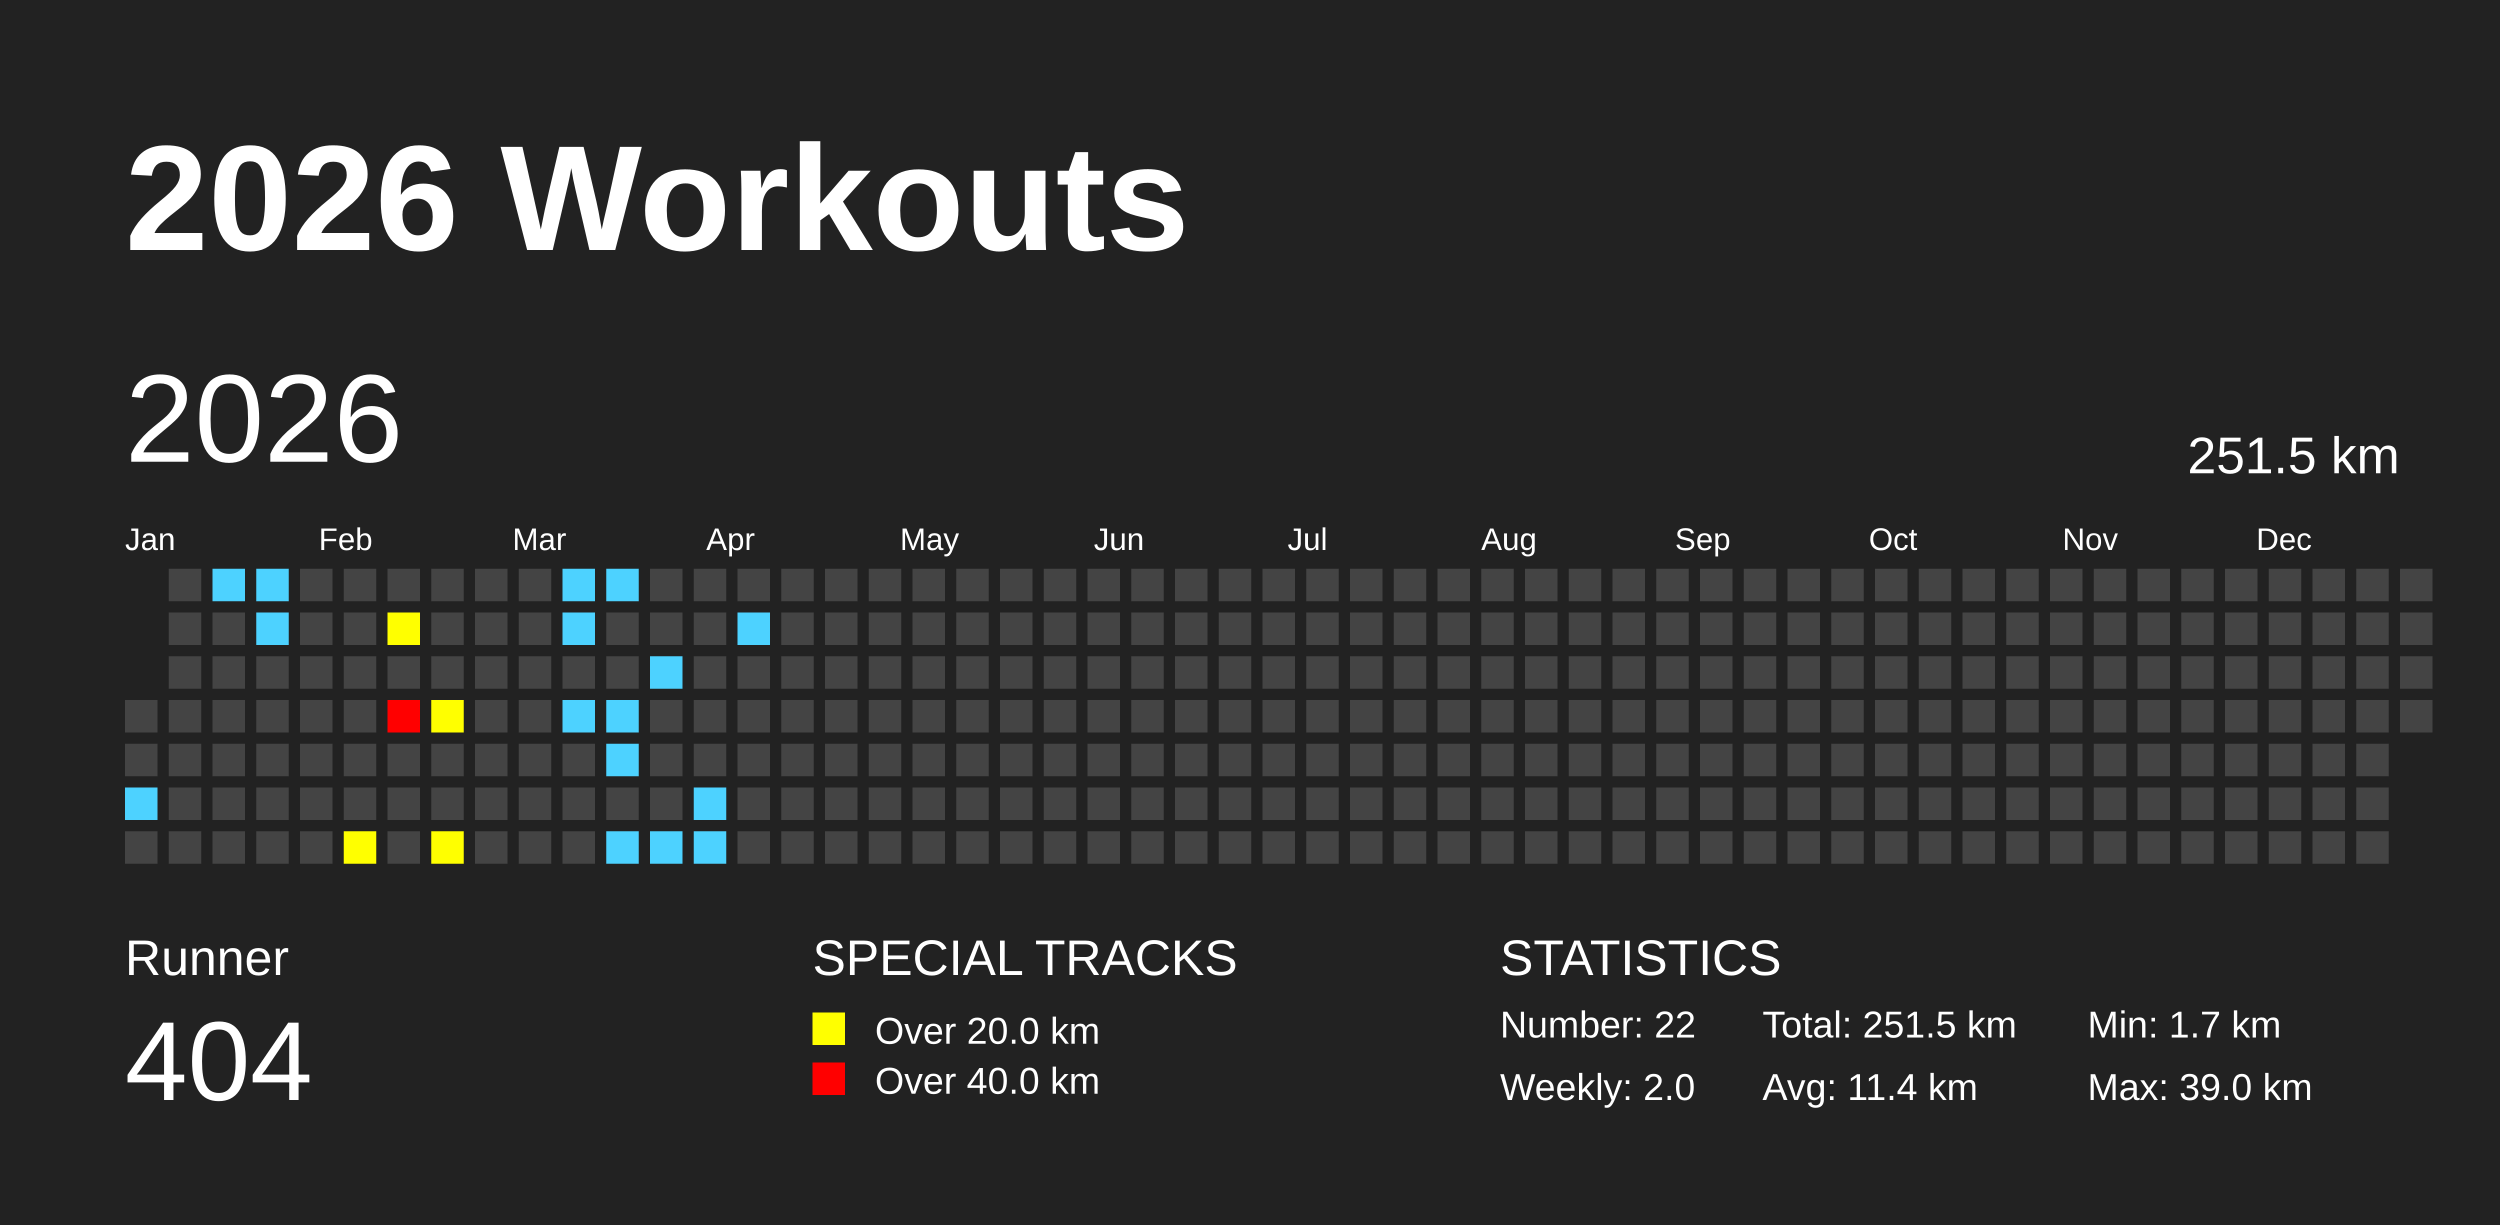
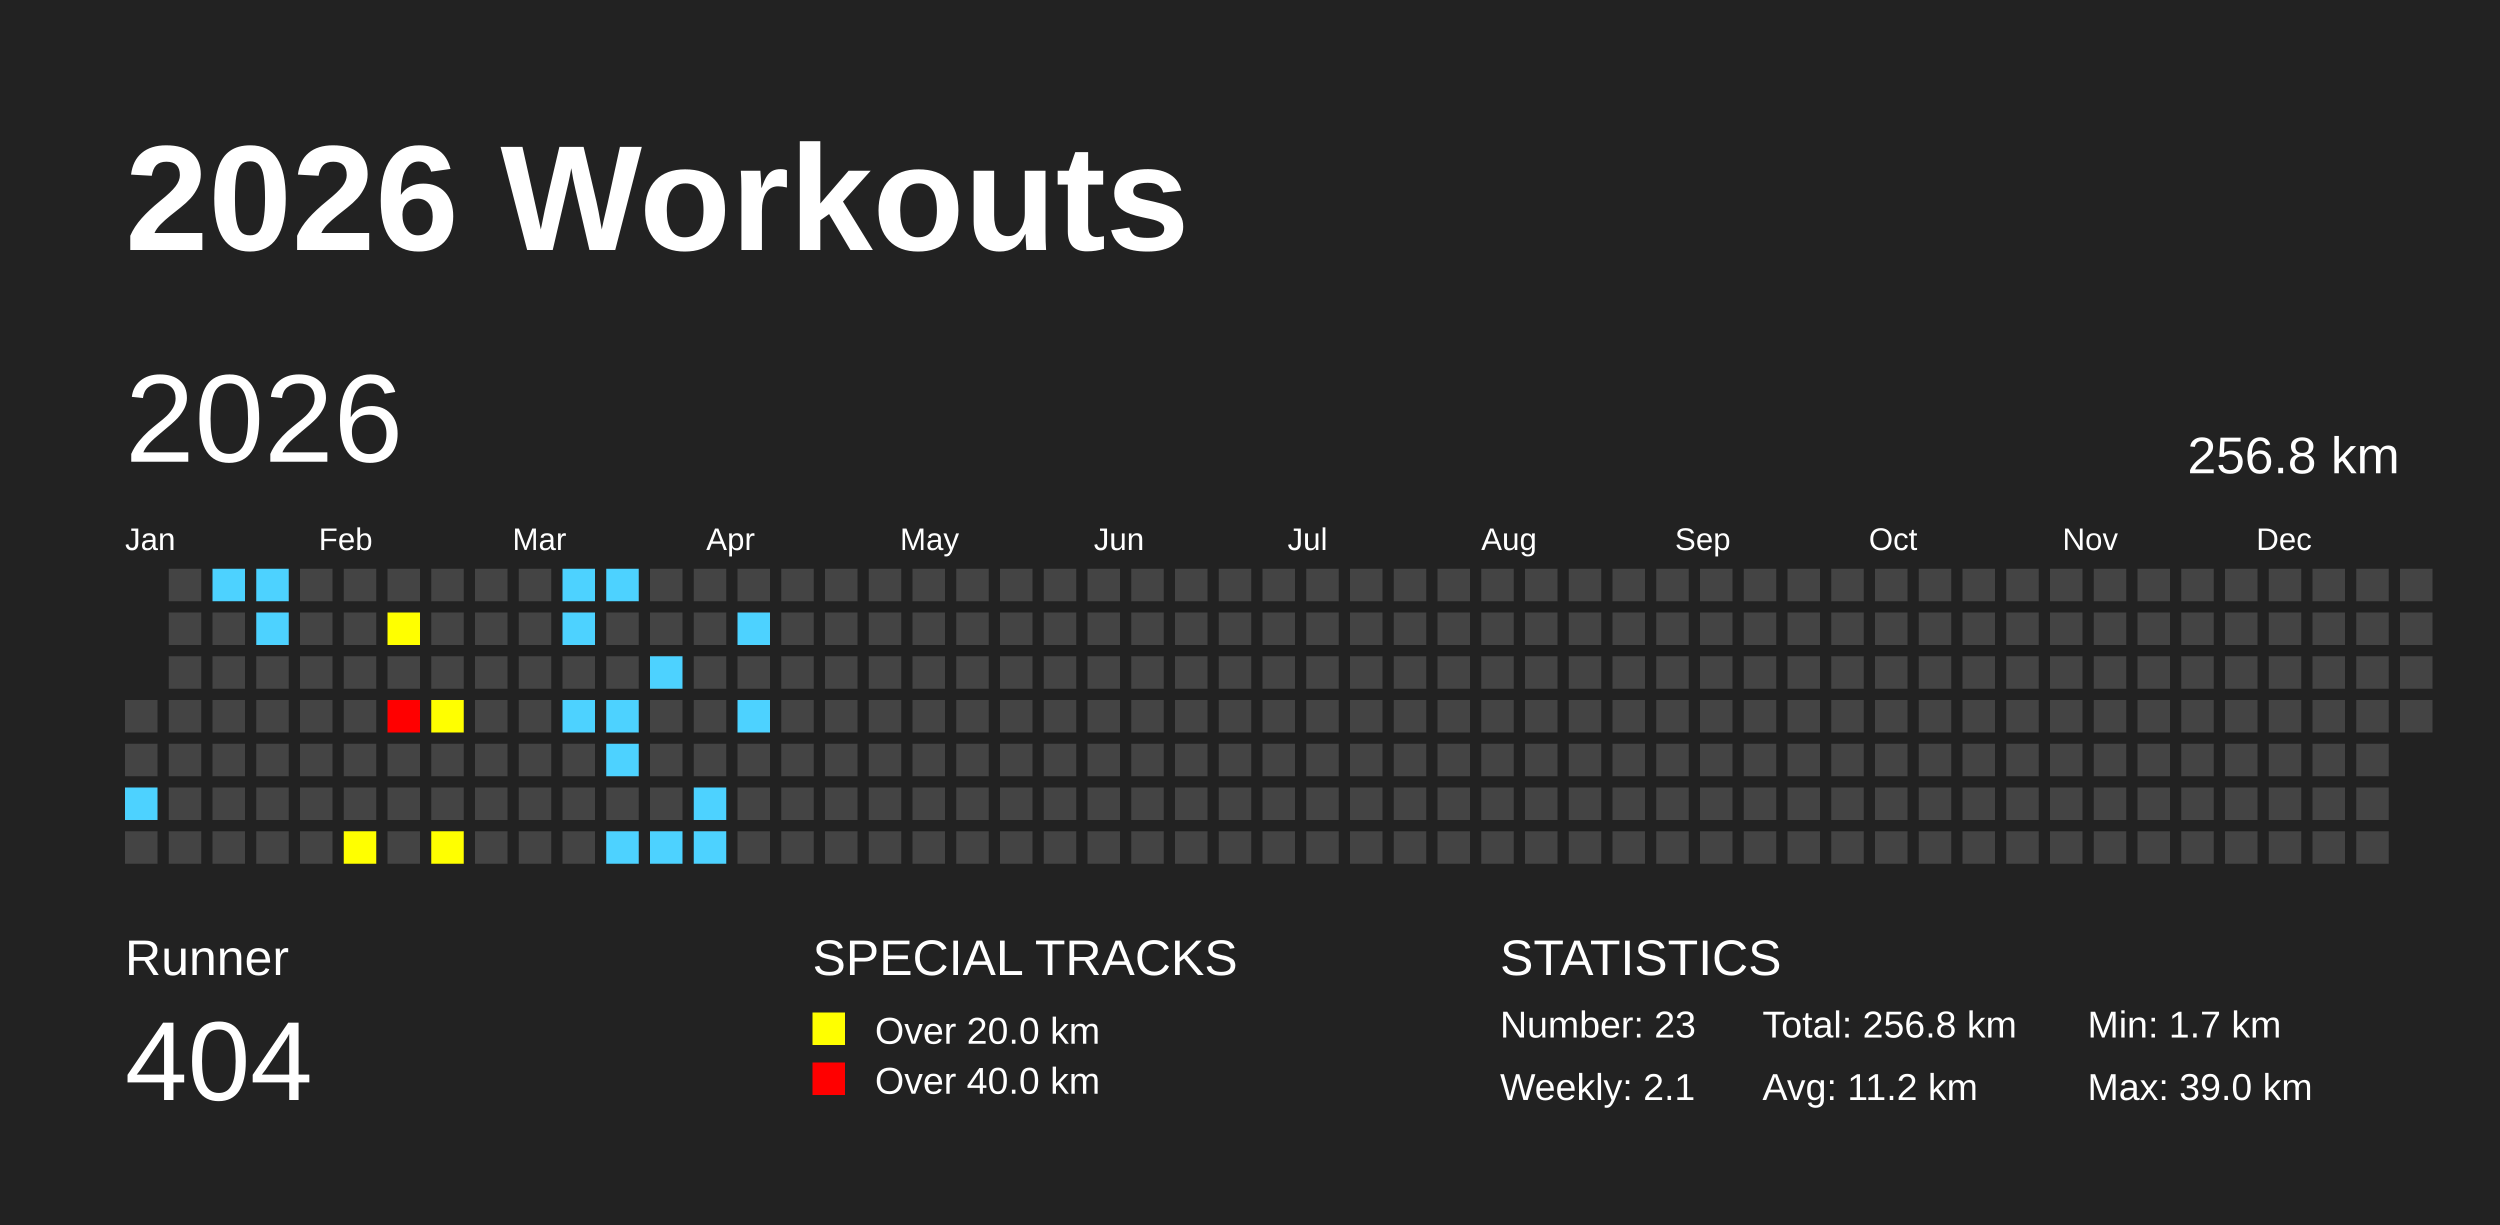
<svg xmlns="http://www.w3.org/2000/svg" baseProfile="full" height="98mm" version="1.1" viewBox="0,0,200,98" width="200mm">
  <defs />
  <rect fill="#222222" height="98" width="200" x="0" y="0" />
  <text fill="#FFFFFF" style="font-size:12px; font-family:Arial; font-weight:bold;" x="10" y="20">2026 Workouts</text>
  <text fill="#FFFFFF" style="font-size:4px; font-family:Arial" x="10" y="78">Runner</text>
  <text fill="#FFFFFF" style="font-size:9px; font-family:Arial" x="10" y="88">404</text>
  <text fill="#FFFFFF" style="font-size:4px; font-family:Arial" x="65" y="78">SPECIAL TRACKS</text>
  <rect fill="yellow" height="2.6" width="2.6" x="65" y="81" />
  <text fill="#FFFFFF" style="font-size:3px; font-family:Arial" x="70" y="83.5">Over 20.0 km</text>
  <rect fill="red" height="2.6" width="2.6" x="65" y="85" />
  <text fill="#FFFFFF" style="font-size:3px; font-family:Arial" x="70" y="87.5">Over 40.0 km</text>
  <text fill="#FFFFFF" style="font-size:4px; font-family:Arial" x="120" y="78">STATISTICS</text>
-   <text fill="#FFFFFF" style="font-size:3px; font-family:Arial" x="120" y="83">Number: 22</text>
-   <text fill="#FFFFFF" style="font-size:3px; font-family:Arial" x="120" y="88">Weekly: 2.0</text>
-   <text fill="#FFFFFF" style="font-size:3px; font-family:Arial" x="141" y="83">Total: 251.5 km</text>
-   <text fill="#FFFFFF" style="font-size:3px; font-family:Arial" x="141" y="88">Avg: 11.4 km</text>
+   <text fill="#FFFFFF" style="font-size:3px; font-family:Arial" x="120" y="83">Number: 23</text>
+   <text fill="#FFFFFF" style="font-size:3px; font-family:Arial" x="120" y="88">Weekly: 2.1</text>
+   <text fill="#FFFFFF" style="font-size:3px; font-family:Arial" x="141" y="83">Total: 256.8 km</text>
+   <text fill="#FFFFFF" style="font-size:3px; font-family:Arial" x="141" y="88">Avg: 11.2 km</text>
  <text fill="#FFFFFF" style="font-size:3px; font-family:Arial" x="167" y="83">Min: 1.7 km</text>
  <text fill="#FFFFFF" style="font-size:3px; font-family:Arial" x="167" y="88">Max: 39.0 km</text>
  <text dominant-baseline="hanging" fill="#FFFFFF" style="font-size:10.0px; font-family:Arial;" x="10" y="30">2026</text>
-   <text dominant-baseline="hanging" fill="#FFFFFF" style="font-size:4.125px; font-family:Arial;" x="175" y="35">251.5 km</text>
+   <text dominant-baseline="hanging" fill="#FFFFFF" style="font-size:4.125px; font-family:Arial;" x="175" y="35">256.8 km</text>
  <text fill="#FFFFFF" style="font-size:2.5px; font-family:Arial" x="10.0" y="44">Jan</text>
  <text fill="#FFFFFF" style="font-size:2.5px; font-family:Arial" x="25.5" y="44">Feb</text>
  <text fill="#FFFFFF" style="font-size:2.5px; font-family:Arial" x="41.0" y="44">Mar</text>
  <text fill="#FFFFFF" style="font-size:2.5px; font-family:Arial" x="56.5" y="44">Apr</text>
  <text fill="#FFFFFF" style="font-size:2.5px; font-family:Arial" x="72.0" y="44">May</text>
  <text fill="#FFFFFF" style="font-size:2.5px; font-family:Arial" x="87.5" y="44">Jun</text>
  <text fill="#FFFFFF" style="font-size:2.5px; font-family:Arial" x="103.0" y="44">Jul</text>
  <text fill="#FFFFFF" style="font-size:2.5px; font-family:Arial" x="118.5" y="44">Aug</text>
  <text fill="#FFFFFF" style="font-size:2.5px; font-family:Arial" x="134.0" y="44">Sep</text>
  <text fill="#FFFFFF" style="font-size:2.5px; font-family:Arial" x="149.5" y="44">Oct</text>
  <text fill="#FFFFFF" style="font-size:2.5px; font-family:Arial" x="165.0" y="44">Nov</text>
  <text fill="#FFFFFF" style="font-size:2.5px; font-family:Arial" x="180.5" y="44">Dec</text>
  <rect fill="#444444" height="2.6" width="2.6" x="10.0" y="56.0" />
  <rect fill="#444444" height="2.6" width="2.6" x="10.0" y="59.5" />
  <rect fill="#4DD2FF" height="2.6" width="2.6" x="10.0" y="63.0" />
  <rect fill="#444444" height="2.6" width="2.6" x="10.0" y="66.5" />
  <rect fill="#444444" height="2.6" width="2.6" x="13.5" y="45.5" />
  <rect fill="#444444" height="2.6" width="2.6" x="13.5" y="49.0" />
  <rect fill="#444444" height="2.6" width="2.6" x="13.5" y="52.5" />
  <rect fill="#444444" height="2.6" width="2.6" x="13.5" y="56.0" />
  <rect fill="#444444" height="2.6" width="2.6" x="13.5" y="59.5" />
  <rect fill="#444444" height="2.6" width="2.6" x="13.5" y="63.0" />
  <rect fill="#444444" height="2.6" width="2.6" x="13.5" y="66.5" />
  <rect fill="#4DD2FF" height="2.6" width="2.6" x="17.0" y="45.5" />
  <rect fill="#444444" height="2.6" width="2.6" x="17.0" y="49.0" />
  <rect fill="#444444" height="2.6" width="2.6" x="17.0" y="52.5" />
  <rect fill="#444444" height="2.6" width="2.6" x="17.0" y="56.0" />
  <rect fill="#444444" height="2.6" width="2.6" x="17.0" y="59.5" />
  <rect fill="#444444" height="2.6" width="2.6" x="17.0" y="63.0" />
  <rect fill="#444444" height="2.6" width="2.6" x="17.0" y="66.5" />
  <rect fill="#4DD2FF" height="2.6" width="2.6" x="20.5" y="45.5" />
  <rect fill="#4DD2FF" height="2.6" width="2.6" x="20.5" y="49.0" />
  <rect fill="#444444" height="2.6" width="2.6" x="20.5" y="52.5" />
  <rect fill="#444444" height="2.6" width="2.6" x="20.5" y="56.0" />
  <rect fill="#444444" height="2.6" width="2.6" x="20.5" y="59.5" />
  <rect fill="#444444" height="2.6" width="2.6" x="20.5" y="63.0" />
  <rect fill="#444444" height="2.6" width="2.6" x="20.5" y="66.5" />
  <rect fill="#444444" height="2.6" width="2.6" x="24.0" y="45.5" />
  <rect fill="#444444" height="2.6" width="2.6" x="24.0" y="49.0" />
  <rect fill="#444444" height="2.6" width="2.6" x="24.0" y="52.5" />
  <rect fill="#444444" height="2.6" width="2.6" x="24.0" y="56.0" />
  <rect fill="#444444" height="2.6" width="2.6" x="24.0" y="59.5" />
  <rect fill="#444444" height="2.6" width="2.6" x="24.0" y="63.0" />
  <rect fill="#444444" height="2.6" width="2.6" x="24.0" y="66.5" />
  <rect fill="#444444" height="2.6" width="2.6" x="27.5" y="45.5" />
  <rect fill="#444444" height="2.6" width="2.6" x="27.5" y="49.0" />
  <rect fill="#444444" height="2.6" width="2.6" x="27.5" y="52.5" />
  <rect fill="#444444" height="2.6" width="2.6" x="27.5" y="56.0" />
  <rect fill="#444444" height="2.6" width="2.6" x="27.5" y="59.5" />
  <rect fill="#444444" height="2.6" width="2.6" x="27.5" y="63.0" />
  <rect fill="yellow" height="2.6" width="2.6" x="27.5" y="66.5" />
  <rect fill="#444444" height="2.6" width="2.6" x="31.0" y="45.5" />
  <rect fill="yellow" height="2.6" width="2.6" x="31.0" y="49.0" />
  <rect fill="#444444" height="2.6" width="2.6" x="31.0" y="52.5" />
  <rect fill="red" height="2.6" width="2.6" x="31.0" y="56.0" />
  <rect fill="#444444" height="2.6" width="2.6" x="31.0" y="59.5" />
  <rect fill="#444444" height="2.6" width="2.6" x="31.0" y="63.0" />
  <rect fill="#444444" height="2.6" width="2.6" x="31.0" y="66.5" />
  <rect fill="#444444" height="2.6" width="2.6" x="34.5" y="45.5" />
  <rect fill="#444444" height="2.6" width="2.6" x="34.5" y="49.0" />
  <rect fill="#444444" height="2.6" width="2.6" x="34.5" y="52.5" />
  <rect fill="yellow" height="2.6" width="2.6" x="34.5" y="56.0" />
  <rect fill="#444444" height="2.6" width="2.6" x="34.5" y="59.5" />
  <rect fill="#444444" height="2.6" width="2.6" x="34.5" y="63.0" />
  <rect fill="yellow" height="2.6" width="2.6" x="34.5" y="66.5" />
  <rect fill="#444444" height="2.6" width="2.6" x="38.0" y="45.5" />
  <rect fill="#444444" height="2.6" width="2.6" x="38.0" y="49.0" />
  <rect fill="#444444" height="2.6" width="2.6" x="38.0" y="52.5" />
  <rect fill="#444444" height="2.6" width="2.6" x="38.0" y="56.0" />
  <rect fill="#444444" height="2.6" width="2.6" x="38.0" y="59.5" />
  <rect fill="#444444" height="2.6" width="2.6" x="38.0" y="63.0" />
  <rect fill="#444444" height="2.6" width="2.6" x="38.0" y="66.5" />
  <rect fill="#444444" height="2.6" width="2.6" x="41.5" y="45.5" />
  <rect fill="#444444" height="2.6" width="2.6" x="41.5" y="49.0" />
  <rect fill="#444444" height="2.6" width="2.6" x="41.5" y="52.5" />
  <rect fill="#444444" height="2.6" width="2.6" x="41.5" y="56.0" />
  <rect fill="#444444" height="2.6" width="2.6" x="41.5" y="59.5" />
  <rect fill="#444444" height="2.6" width="2.6" x="41.5" y="63.0" />
  <rect fill="#444444" height="2.6" width="2.6" x="41.5" y="66.5" />
  <rect fill="#4DD2FF" height="2.6" width="2.6" x="45.0" y="45.5" />
  <rect fill="#4DD2FF" height="2.6" width="2.6" x="45.0" y="49.0" />
  <rect fill="#444444" height="2.6" width="2.6" x="45.0" y="52.5" />
  <rect fill="#4DD2FF" height="2.6" width="2.6" x="45.0" y="56.0" />
  <rect fill="#444444" height="2.6" width="2.6" x="45.0" y="59.5" />
  <rect fill="#444444" height="2.6" width="2.6" x="45.0" y="63.0" />
  <rect fill="#444444" height="2.6" width="2.6" x="45.0" y="66.5" />
  <rect fill="#4DD2FF" height="2.6" width="2.6" x="48.5" y="45.5" />
  <rect fill="#444444" height="2.6" width="2.6" x="48.5" y="49.0" />
  <rect fill="#444444" height="2.6" width="2.6" x="48.5" y="52.5" />
  <rect fill="#4DD2FF" height="2.6" width="2.6" x="48.5" y="56.0" />
  <rect fill="#4DD2FF" height="2.6" width="2.6" x="48.5" y="59.5" />
  <rect fill="#444444" height="2.6" width="2.6" x="48.5" y="63.0" />
  <rect fill="#4DD2FF" height="2.6" width="2.6" x="48.5" y="66.5" />
  <rect fill="#444444" height="2.6" width="2.6" x="52.0" y="45.5" />
  <rect fill="#444444" height="2.6" width="2.6" x="52.0" y="49.0" />
  <rect fill="#4DD2FF" height="2.6" width="2.6" x="52.0" y="52.5" />
  <rect fill="#444444" height="2.6" width="2.6" x="52.0" y="56.0" />
  <rect fill="#444444" height="2.6" width="2.6" x="52.0" y="59.5" />
  <rect fill="#444444" height="2.6" width="2.6" x="52.0" y="63.0" />
  <rect fill="#4DD2FF" height="2.6" width="2.6" x="52.0" y="66.5" />
  <rect fill="#444444" height="2.6" width="2.6" x="55.5" y="45.5" />
  <rect fill="#444444" height="2.6" width="2.6" x="55.5" y="49.0" />
  <rect fill="#444444" height="2.6" width="2.6" x="55.5" y="52.5" />
  <rect fill="#444444" height="2.6" width="2.6" x="55.5" y="56.0" />
  <rect fill="#444444" height="2.6" width="2.6" x="55.5" y="59.5" />
  <rect fill="#4DD2FF" height="2.6" width="2.6" x="55.5" y="63.0" />
  <rect fill="#4DD2FF" height="2.6" width="2.6" x="55.5" y="66.5" />
  <rect fill="#444444" height="2.6" width="2.6" x="59.0" y="45.5" />
  <rect fill="#4DD2FF" height="2.6" width="2.6" x="59.0" y="49.0" />
  <rect fill="#444444" height="2.6" width="2.6" x="59.0" y="52.5" />
-   <rect fill="#444444" height="2.6" width="2.6" x="59.0" y="56.0" />
+   <rect fill="#4DD2FF" height="2.6" width="2.6" x="59.0" y="56.0" />
  <rect fill="#444444" height="2.6" width="2.6" x="59.0" y="59.5" />
  <rect fill="#444444" height="2.6" width="2.6" x="59.0" y="63.0" />
  <rect fill="#444444" height="2.6" width="2.6" x="59.0" y="66.5" />
  <rect fill="#444444" height="2.6" width="2.6" x="62.5" y="45.5" />
  <rect fill="#444444" height="2.6" width="2.6" x="62.5" y="49.0" />
  <rect fill="#444444" height="2.6" width="2.6" x="62.5" y="52.5" />
  <rect fill="#444444" height="2.6" width="2.6" x="62.5" y="56.0" />
  <rect fill="#444444" height="2.6" width="2.6" x="62.5" y="59.5" />
  <rect fill="#444444" height="2.6" width="2.6" x="62.5" y="63.0" />
  <rect fill="#444444" height="2.6" width="2.6" x="62.5" y="66.5" />
  <rect fill="#444444" height="2.6" width="2.6" x="66.0" y="45.5" />
  <rect fill="#444444" height="2.6" width="2.6" x="66.0" y="49.0" />
  <rect fill="#444444" height="2.6" width="2.6" x="66.0" y="52.5" />
  <rect fill="#444444" height="2.6" width="2.6" x="66.0" y="56.0" />
  <rect fill="#444444" height="2.6" width="2.6" x="66.0" y="59.5" />
  <rect fill="#444444" height="2.6" width="2.6" x="66.0" y="63.0" />
  <rect fill="#444444" height="2.6" width="2.6" x="66.0" y="66.5" />
  <rect fill="#444444" height="2.6" width="2.6" x="69.5" y="45.5" />
  <rect fill="#444444" height="2.6" width="2.6" x="69.5" y="49.0" />
  <rect fill="#444444" height="2.6" width="2.6" x="69.5" y="52.5" />
  <rect fill="#444444" height="2.6" width="2.6" x="69.5" y="56.0" />
  <rect fill="#444444" height="2.6" width="2.6" x="69.5" y="59.5" />
  <rect fill="#444444" height="2.6" width="2.6" x="69.5" y="63.0" />
  <rect fill="#444444" height="2.6" width="2.6" x="69.5" y="66.5" />
  <rect fill="#444444" height="2.6" width="2.6" x="73.0" y="45.5" />
  <rect fill="#444444" height="2.6" width="2.6" x="73.0" y="49.0" />
  <rect fill="#444444" height="2.6" width="2.6" x="73.0" y="52.5" />
  <rect fill="#444444" height="2.6" width="2.6" x="73.0" y="56.0" />
  <rect fill="#444444" height="2.6" width="2.6" x="73.0" y="59.5" />
  <rect fill="#444444" height="2.6" width="2.6" x="73.0" y="63.0" />
  <rect fill="#444444" height="2.6" width="2.6" x="73.0" y="66.5" />
  <rect fill="#444444" height="2.6" width="2.6" x="76.5" y="45.5" />
  <rect fill="#444444" height="2.6" width="2.6" x="76.5" y="49.0" />
  <rect fill="#444444" height="2.6" width="2.6" x="76.5" y="52.5" />
  <rect fill="#444444" height="2.6" width="2.6" x="76.5" y="56.0" />
  <rect fill="#444444" height="2.6" width="2.6" x="76.5" y="59.5" />
  <rect fill="#444444" height="2.6" width="2.6" x="76.5" y="63.0" />
  <rect fill="#444444" height="2.6" width="2.6" x="76.5" y="66.5" />
  <rect fill="#444444" height="2.6" width="2.6" x="80.0" y="45.5" />
  <rect fill="#444444" height="2.6" width="2.6" x="80.0" y="49.0" />
  <rect fill="#444444" height="2.6" width="2.6" x="80.0" y="52.5" />
  <rect fill="#444444" height="2.6" width="2.6" x="80.0" y="56.0" />
  <rect fill="#444444" height="2.6" width="2.6" x="80.0" y="59.5" />
  <rect fill="#444444" height="2.6" width="2.6" x="80.0" y="63.0" />
  <rect fill="#444444" height="2.6" width="2.6" x="80.0" y="66.5" />
  <rect fill="#444444" height="2.6" width="2.6" x="83.5" y="45.5" />
  <rect fill="#444444" height="2.6" width="2.6" x="83.5" y="49.0" />
  <rect fill="#444444" height="2.6" width="2.6" x="83.5" y="52.5" />
  <rect fill="#444444" height="2.6" width="2.6" x="83.5" y="56.0" />
  <rect fill="#444444" height="2.6" width="2.6" x="83.5" y="59.5" />
  <rect fill="#444444" height="2.6" width="2.6" x="83.5" y="63.0" />
  <rect fill="#444444" height="2.6" width="2.6" x="83.5" y="66.5" />
  <rect fill="#444444" height="2.6" width="2.6" x="87.0" y="45.5" />
  <rect fill="#444444" height="2.6" width="2.6" x="87.0" y="49.0" />
  <rect fill="#444444" height="2.6" width="2.6" x="87.0" y="52.5" />
  <rect fill="#444444" height="2.6" width="2.6" x="87.0" y="56.0" />
  <rect fill="#444444" height="2.6" width="2.6" x="87.0" y="59.5" />
  <rect fill="#444444" height="2.6" width="2.6" x="87.0" y="63.0" />
  <rect fill="#444444" height="2.6" width="2.6" x="87.0" y="66.5" />
  <rect fill="#444444" height="2.6" width="2.6" x="90.5" y="45.5" />
  <rect fill="#444444" height="2.6" width="2.6" x="90.5" y="49.0" />
  <rect fill="#444444" height="2.6" width="2.6" x="90.5" y="52.5" />
  <rect fill="#444444" height="2.6" width="2.6" x="90.5" y="56.0" />
  <rect fill="#444444" height="2.6" width="2.6" x="90.5" y="59.5" />
  <rect fill="#444444" height="2.6" width="2.6" x="90.5" y="63.0" />
  <rect fill="#444444" height="2.6" width="2.6" x="90.5" y="66.5" />
  <rect fill="#444444" height="2.6" width="2.6" x="94.0" y="45.5" />
  <rect fill="#444444" height="2.6" width="2.6" x="94.0" y="49.0" />
  <rect fill="#444444" height="2.6" width="2.6" x="94.0" y="52.5" />
  <rect fill="#444444" height="2.6" width="2.6" x="94.0" y="56.0" />
  <rect fill="#444444" height="2.6" width="2.6" x="94.0" y="59.5" />
  <rect fill="#444444" height="2.6" width="2.6" x="94.0" y="63.0" />
  <rect fill="#444444" height="2.6" width="2.6" x="94.0" y="66.5" />
  <rect fill="#444444" height="2.6" width="2.6" x="97.5" y="45.5" />
  <rect fill="#444444" height="2.6" width="2.6" x="97.5" y="49.0" />
  <rect fill="#444444" height="2.6" width="2.6" x="97.5" y="52.5" />
  <rect fill="#444444" height="2.6" width="2.6" x="97.5" y="56.0" />
  <rect fill="#444444" height="2.6" width="2.6" x="97.5" y="59.5" />
  <rect fill="#444444" height="2.6" width="2.6" x="97.5" y="63.0" />
  <rect fill="#444444" height="2.6" width="2.6" x="97.5" y="66.5" />
  <rect fill="#444444" height="2.6" width="2.6" x="101.0" y="45.5" />
  <rect fill="#444444" height="2.6" width="2.6" x="101.0" y="49.0" />
  <rect fill="#444444" height="2.6" width="2.6" x="101.0" y="52.5" />
  <rect fill="#444444" height="2.6" width="2.6" x="101.0" y="56.0" />
  <rect fill="#444444" height="2.6" width="2.6" x="101.0" y="59.5" />
  <rect fill="#444444" height="2.6" width="2.6" x="101.0" y="63.0" />
  <rect fill="#444444" height="2.6" width="2.6" x="101.0" y="66.5" />
  <rect fill="#444444" height="2.6" width="2.6" x="104.5" y="45.5" />
  <rect fill="#444444" height="2.6" width="2.6" x="104.5" y="49.0" />
  <rect fill="#444444" height="2.6" width="2.6" x="104.5" y="52.5" />
  <rect fill="#444444" height="2.6" width="2.6" x="104.5" y="56.0" />
  <rect fill="#444444" height="2.6" width="2.6" x="104.5" y="59.5" />
  <rect fill="#444444" height="2.6" width="2.6" x="104.5" y="63.0" />
  <rect fill="#444444" height="2.6" width="2.6" x="104.5" y="66.5" />
  <rect fill="#444444" height="2.6" width="2.6" x="108.0" y="45.5" />
  <rect fill="#444444" height="2.6" width="2.6" x="108.0" y="49.0" />
  <rect fill="#444444" height="2.6" width="2.6" x="108.0" y="52.5" />
  <rect fill="#444444" height="2.6" width="2.6" x="108.0" y="56.0" />
  <rect fill="#444444" height="2.6" width="2.6" x="108.0" y="59.5" />
  <rect fill="#444444" height="2.6" width="2.6" x="108.0" y="63.0" />
  <rect fill="#444444" height="2.6" width="2.6" x="108.0" y="66.5" />
  <rect fill="#444444" height="2.6" width="2.6" x="111.5" y="45.5" />
  <rect fill="#444444" height="2.6" width="2.6" x="111.5" y="49.0" />
  <rect fill="#444444" height="2.6" width="2.6" x="111.5" y="52.5" />
  <rect fill="#444444" height="2.6" width="2.6" x="111.5" y="56.0" />
  <rect fill="#444444" height="2.6" width="2.6" x="111.5" y="59.5" />
  <rect fill="#444444" height="2.6" width="2.6" x="111.5" y="63.0" />
  <rect fill="#444444" height="2.6" width="2.6" x="111.5" y="66.5" />
  <rect fill="#444444" height="2.6" width="2.6" x="115.0" y="45.5" />
  <rect fill="#444444" height="2.6" width="2.6" x="115.0" y="49.0" />
  <rect fill="#444444" height="2.6" width="2.6" x="115.0" y="52.5" />
  <rect fill="#444444" height="2.6" width="2.6" x="115.0" y="56.0" />
  <rect fill="#444444" height="2.6" width="2.6" x="115.0" y="59.5" />
  <rect fill="#444444" height="2.6" width="2.6" x="115.0" y="63.0" />
  <rect fill="#444444" height="2.6" width="2.6" x="115.0" y="66.5" />
  <rect fill="#444444" height="2.6" width="2.6" x="118.5" y="45.5" />
  <rect fill="#444444" height="2.6" width="2.6" x="118.5" y="49.0" />
  <rect fill="#444444" height="2.6" width="2.6" x="118.5" y="52.5" />
  <rect fill="#444444" height="2.6" width="2.6" x="118.5" y="56.0" />
  <rect fill="#444444" height="2.6" width="2.6" x="118.5" y="59.5" />
  <rect fill="#444444" height="2.6" width="2.6" x="118.5" y="63.0" />
  <rect fill="#444444" height="2.6" width="2.6" x="118.5" y="66.5" />
  <rect fill="#444444" height="2.6" width="2.6" x="122.0" y="45.5" />
  <rect fill="#444444" height="2.6" width="2.6" x="122.0" y="49.0" />
  <rect fill="#444444" height="2.6" width="2.6" x="122.0" y="52.5" />
  <rect fill="#444444" height="2.6" width="2.6" x="122.0" y="56.0" />
  <rect fill="#444444" height="2.6" width="2.6" x="122.0" y="59.5" />
  <rect fill="#444444" height="2.6" width="2.6" x="122.0" y="63.0" />
  <rect fill="#444444" height="2.6" width="2.6" x="122.0" y="66.5" />
  <rect fill="#444444" height="2.6" width="2.6" x="125.5" y="45.5" />
  <rect fill="#444444" height="2.6" width="2.6" x="125.5" y="49.0" />
  <rect fill="#444444" height="2.6" width="2.6" x="125.5" y="52.5" />
  <rect fill="#444444" height="2.6" width="2.6" x="125.5" y="56.0" />
  <rect fill="#444444" height="2.6" width="2.6" x="125.5" y="59.5" />
  <rect fill="#444444" height="2.6" width="2.6" x="125.5" y="63.0" />
  <rect fill="#444444" height="2.6" width="2.6" x="125.5" y="66.5" />
  <rect fill="#444444" height="2.6" width="2.6" x="129.0" y="45.5" />
  <rect fill="#444444" height="2.6" width="2.6" x="129.0" y="49.0" />
  <rect fill="#444444" height="2.6" width="2.6" x="129.0" y="52.5" />
  <rect fill="#444444" height="2.6" width="2.6" x="129.0" y="56.0" />
  <rect fill="#444444" height="2.6" width="2.6" x="129.0" y="59.5" />
  <rect fill="#444444" height="2.6" width="2.6" x="129.0" y="63.0" />
  <rect fill="#444444" height="2.6" width="2.6" x="129.0" y="66.5" />
  <rect fill="#444444" height="2.6" width="2.6" x="132.5" y="45.5" />
  <rect fill="#444444" height="2.6" width="2.6" x="132.5" y="49.0" />
  <rect fill="#444444" height="2.6" width="2.6" x="132.5" y="52.5" />
  <rect fill="#444444" height="2.6" width="2.6" x="132.5" y="56.0" />
  <rect fill="#444444" height="2.6" width="2.6" x="132.5" y="59.5" />
  <rect fill="#444444" height="2.6" width="2.6" x="132.5" y="63.0" />
  <rect fill="#444444" height="2.6" width="2.6" x="132.5" y="66.5" />
  <rect fill="#444444" height="2.6" width="2.6" x="136.0" y="45.5" />
  <rect fill="#444444" height="2.6" width="2.6" x="136.0" y="49.0" />
  <rect fill="#444444" height="2.6" width="2.6" x="136.0" y="52.5" />
  <rect fill="#444444" height="2.6" width="2.6" x="136.0" y="56.0" />
  <rect fill="#444444" height="2.6" width="2.6" x="136.0" y="59.5" />
  <rect fill="#444444" height="2.6" width="2.6" x="136.0" y="63.0" />
  <rect fill="#444444" height="2.6" width="2.6" x="136.0" y="66.5" />
  <rect fill="#444444" height="2.6" width="2.6" x="139.5" y="45.5" />
  <rect fill="#444444" height="2.6" width="2.6" x="139.5" y="49.0" />
  <rect fill="#444444" height="2.6" width="2.6" x="139.5" y="52.5" />
  <rect fill="#444444" height="2.6" width="2.6" x="139.5" y="56.0" />
  <rect fill="#444444" height="2.6" width="2.6" x="139.5" y="59.5" />
  <rect fill="#444444" height="2.6" width="2.6" x="139.5" y="63.0" />
  <rect fill="#444444" height="2.6" width="2.6" x="139.5" y="66.5" />
  <rect fill="#444444" height="2.6" width="2.6" x="143.0" y="45.5" />
  <rect fill="#444444" height="2.6" width="2.6" x="143.0" y="49.0" />
  <rect fill="#444444" height="2.6" width="2.6" x="143.0" y="52.5" />
  <rect fill="#444444" height="2.6" width="2.6" x="143.0" y="56.0" />
  <rect fill="#444444" height="2.6" width="2.6" x="143.0" y="59.5" />
  <rect fill="#444444" height="2.6" width="2.6" x="143.0" y="63.0" />
  <rect fill="#444444" height="2.6" width="2.6" x="143.0" y="66.5" />
  <rect fill="#444444" height="2.6" width="2.6" x="146.5" y="45.5" />
  <rect fill="#444444" height="2.6" width="2.6" x="146.5" y="49.0" />
  <rect fill="#444444" height="2.6" width="2.6" x="146.5" y="52.5" />
  <rect fill="#444444" height="2.6" width="2.6" x="146.5" y="56.0" />
  <rect fill="#444444" height="2.6" width="2.6" x="146.5" y="59.5" />
  <rect fill="#444444" height="2.6" width="2.6" x="146.5" y="63.0" />
  <rect fill="#444444" height="2.6" width="2.6" x="146.5" y="66.5" />
  <rect fill="#444444" height="2.6" width="2.6" x="150.0" y="45.5" />
  <rect fill="#444444" height="2.6" width="2.6" x="150.0" y="49.0" />
  <rect fill="#444444" height="2.6" width="2.6" x="150.0" y="52.5" />
  <rect fill="#444444" height="2.6" width="2.6" x="150.0" y="56.0" />
  <rect fill="#444444" height="2.6" width="2.6" x="150.0" y="59.5" />
  <rect fill="#444444" height="2.6" width="2.6" x="150.0" y="63.0" />
  <rect fill="#444444" height="2.6" width="2.6" x="150.0" y="66.5" />
  <rect fill="#444444" height="2.6" width="2.6" x="153.5" y="45.5" />
  <rect fill="#444444" height="2.6" width="2.6" x="153.5" y="49.0" />
  <rect fill="#444444" height="2.6" width="2.6" x="153.5" y="52.5" />
  <rect fill="#444444" height="2.6" width="2.6" x="153.5" y="56.0" />
  <rect fill="#444444" height="2.6" width="2.6" x="153.5" y="59.5" />
  <rect fill="#444444" height="2.6" width="2.6" x="153.5" y="63.0" />
  <rect fill="#444444" height="2.6" width="2.6" x="153.5" y="66.5" />
  <rect fill="#444444" height="2.6" width="2.6" x="157.0" y="45.5" />
  <rect fill="#444444" height="2.6" width="2.6" x="157.0" y="49.0" />
  <rect fill="#444444" height="2.6" width="2.6" x="157.0" y="52.5" />
  <rect fill="#444444" height="2.6" width="2.6" x="157.0" y="56.0" />
  <rect fill="#444444" height="2.6" width="2.6" x="157.0" y="59.5" />
  <rect fill="#444444" height="2.6" width="2.6" x="157.0" y="63.0" />
  <rect fill="#444444" height="2.6" width="2.6" x="157.0" y="66.5" />
  <rect fill="#444444" height="2.6" width="2.6" x="160.5" y="45.5" />
  <rect fill="#444444" height="2.6" width="2.6" x="160.5" y="49.0" />
  <rect fill="#444444" height="2.6" width="2.6" x="160.5" y="52.5" />
  <rect fill="#444444" height="2.6" width="2.6" x="160.5" y="56.0" />
  <rect fill="#444444" height="2.6" width="2.6" x="160.5" y="59.5" />
  <rect fill="#444444" height="2.6" width="2.6" x="160.5" y="63.0" />
  <rect fill="#444444" height="2.6" width="2.6" x="160.5" y="66.5" />
  <rect fill="#444444" height="2.6" width="2.6" x="164.0" y="45.5" />
  <rect fill="#444444" height="2.6" width="2.6" x="164.0" y="49.0" />
  <rect fill="#444444" height="2.6" width="2.6" x="164.0" y="52.5" />
  <rect fill="#444444" height="2.6" width="2.6" x="164.0" y="56.0" />
  <rect fill="#444444" height="2.6" width="2.6" x="164.0" y="59.5" />
  <rect fill="#444444" height="2.6" width="2.6" x="164.0" y="63.0" />
  <rect fill="#444444" height="2.6" width="2.6" x="164.0" y="66.5" />
  <rect fill="#444444" height="2.6" width="2.6" x="167.5" y="45.5" />
  <rect fill="#444444" height="2.6" width="2.6" x="167.5" y="49.0" />
  <rect fill="#444444" height="2.6" width="2.6" x="167.5" y="52.5" />
  <rect fill="#444444" height="2.6" width="2.6" x="167.5" y="56.0" />
  <rect fill="#444444" height="2.6" width="2.6" x="167.5" y="59.5" />
  <rect fill="#444444" height="2.6" width="2.6" x="167.5" y="63.0" />
  <rect fill="#444444" height="2.6" width="2.6" x="167.5" y="66.5" />
  <rect fill="#444444" height="2.6" width="2.6" x="171.0" y="45.5" />
  <rect fill="#444444" height="2.6" width="2.6" x="171.0" y="49.0" />
  <rect fill="#444444" height="2.6" width="2.6" x="171.0" y="52.5" />
  <rect fill="#444444" height="2.6" width="2.6" x="171.0" y="56.0" />
  <rect fill="#444444" height="2.6" width="2.6" x="171.0" y="59.5" />
  <rect fill="#444444" height="2.6" width="2.6" x="171.0" y="63.0" />
  <rect fill="#444444" height="2.6" width="2.6" x="171.0" y="66.5" />
  <rect fill="#444444" height="2.6" width="2.6" x="174.5" y="45.5" />
  <rect fill="#444444" height="2.6" width="2.6" x="174.5" y="49.0" />
  <rect fill="#444444" height="2.6" width="2.6" x="174.5" y="52.5" />
  <rect fill="#444444" height="2.6" width="2.6" x="174.5" y="56.0" />
  <rect fill="#444444" height="2.6" width="2.6" x="174.5" y="59.5" />
  <rect fill="#444444" height="2.6" width="2.6" x="174.5" y="63.0" />
  <rect fill="#444444" height="2.6" width="2.6" x="174.5" y="66.5" />
  <rect fill="#444444" height="2.6" width="2.6" x="178.0" y="45.5" />
  <rect fill="#444444" height="2.6" width="2.6" x="178.0" y="49.0" />
  <rect fill="#444444" height="2.6" width="2.6" x="178.0" y="52.5" />
  <rect fill="#444444" height="2.6" width="2.6" x="178.0" y="56.0" />
  <rect fill="#444444" height="2.6" width="2.6" x="178.0" y="59.5" />
  <rect fill="#444444" height="2.6" width="2.6" x="178.0" y="63.0" />
  <rect fill="#444444" height="2.6" width="2.6" x="178.0" y="66.5" />
  <rect fill="#444444" height="2.6" width="2.6" x="181.5" y="45.5" />
  <rect fill="#444444" height="2.6" width="2.6" x="181.5" y="49.0" />
  <rect fill="#444444" height="2.6" width="2.6" x="181.5" y="52.5" />
  <rect fill="#444444" height="2.6" width="2.6" x="181.5" y="56.0" />
  <rect fill="#444444" height="2.6" width="2.6" x="181.5" y="59.5" />
  <rect fill="#444444" height="2.6" width="2.6" x="181.5" y="63.0" />
  <rect fill="#444444" height="2.6" width="2.6" x="181.5" y="66.5" />
  <rect fill="#444444" height="2.6" width="2.6" x="185.0" y="45.5" />
  <rect fill="#444444" height="2.6" width="2.6" x="185.0" y="49.0" />
  <rect fill="#444444" height="2.6" width="2.6" x="185.0" y="52.5" />
  <rect fill="#444444" height="2.6" width="2.6" x="185.0" y="56.0" />
  <rect fill="#444444" height="2.6" width="2.6" x="185.0" y="59.5" />
  <rect fill="#444444" height="2.6" width="2.6" x="185.0" y="63.0" />
  <rect fill="#444444" height="2.6" width="2.6" x="185.0" y="66.5" />
  <rect fill="#444444" height="2.6" width="2.6" x="188.5" y="45.5" />
  <rect fill="#444444" height="2.6" width="2.6" x="188.5" y="49.0" />
  <rect fill="#444444" height="2.6" width="2.6" x="188.5" y="52.5" />
  <rect fill="#444444" height="2.6" width="2.6" x="188.5" y="56.0" />
  <rect fill="#444444" height="2.6" width="2.6" x="188.5" y="59.5" />
  <rect fill="#444444" height="2.6" width="2.6" x="188.5" y="63.0" />
  <rect fill="#444444" height="2.6" width="2.6" x="188.5" y="66.5" />
  <rect fill="#444444" height="2.6" width="2.6" x="192.0" y="45.5" />
  <rect fill="#444444" height="2.6" width="2.6" x="192.0" y="49.0" />
  <rect fill="#444444" height="2.6" width="2.6" x="192.0" y="52.5" />
  <rect fill="#444444" height="2.6" width="2.6" x="192.0" y="56.0" />
</svg>
